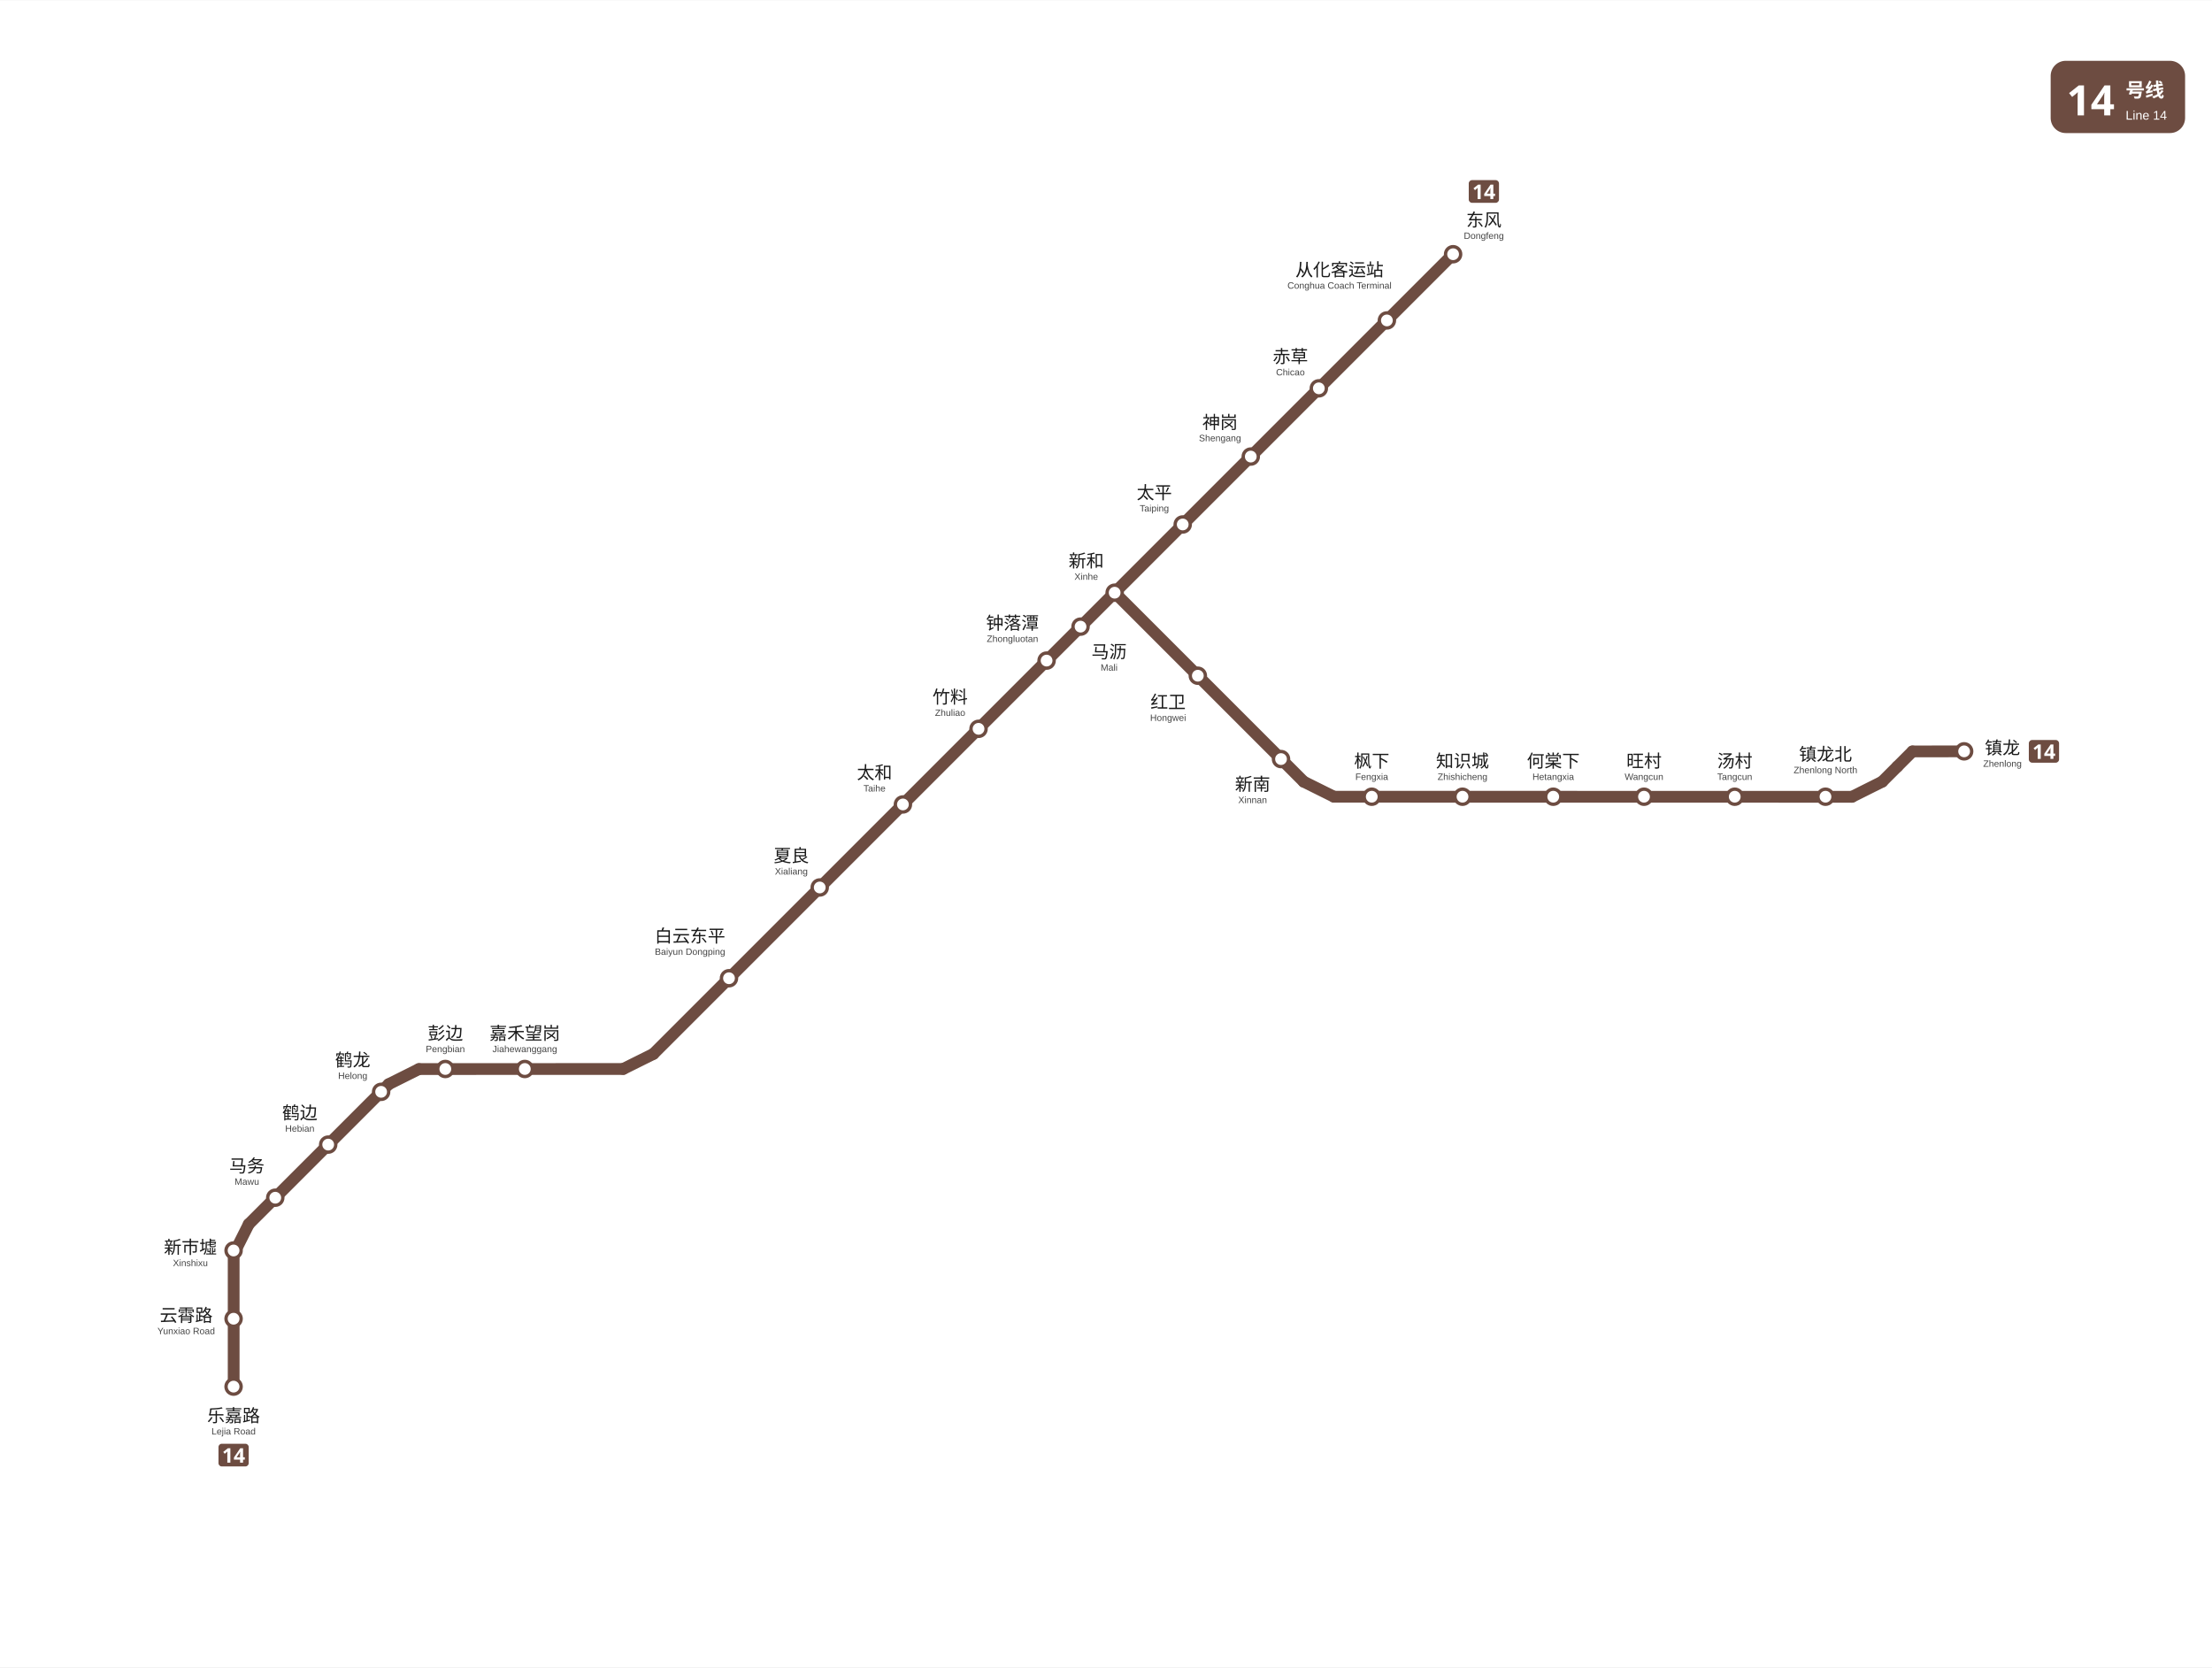
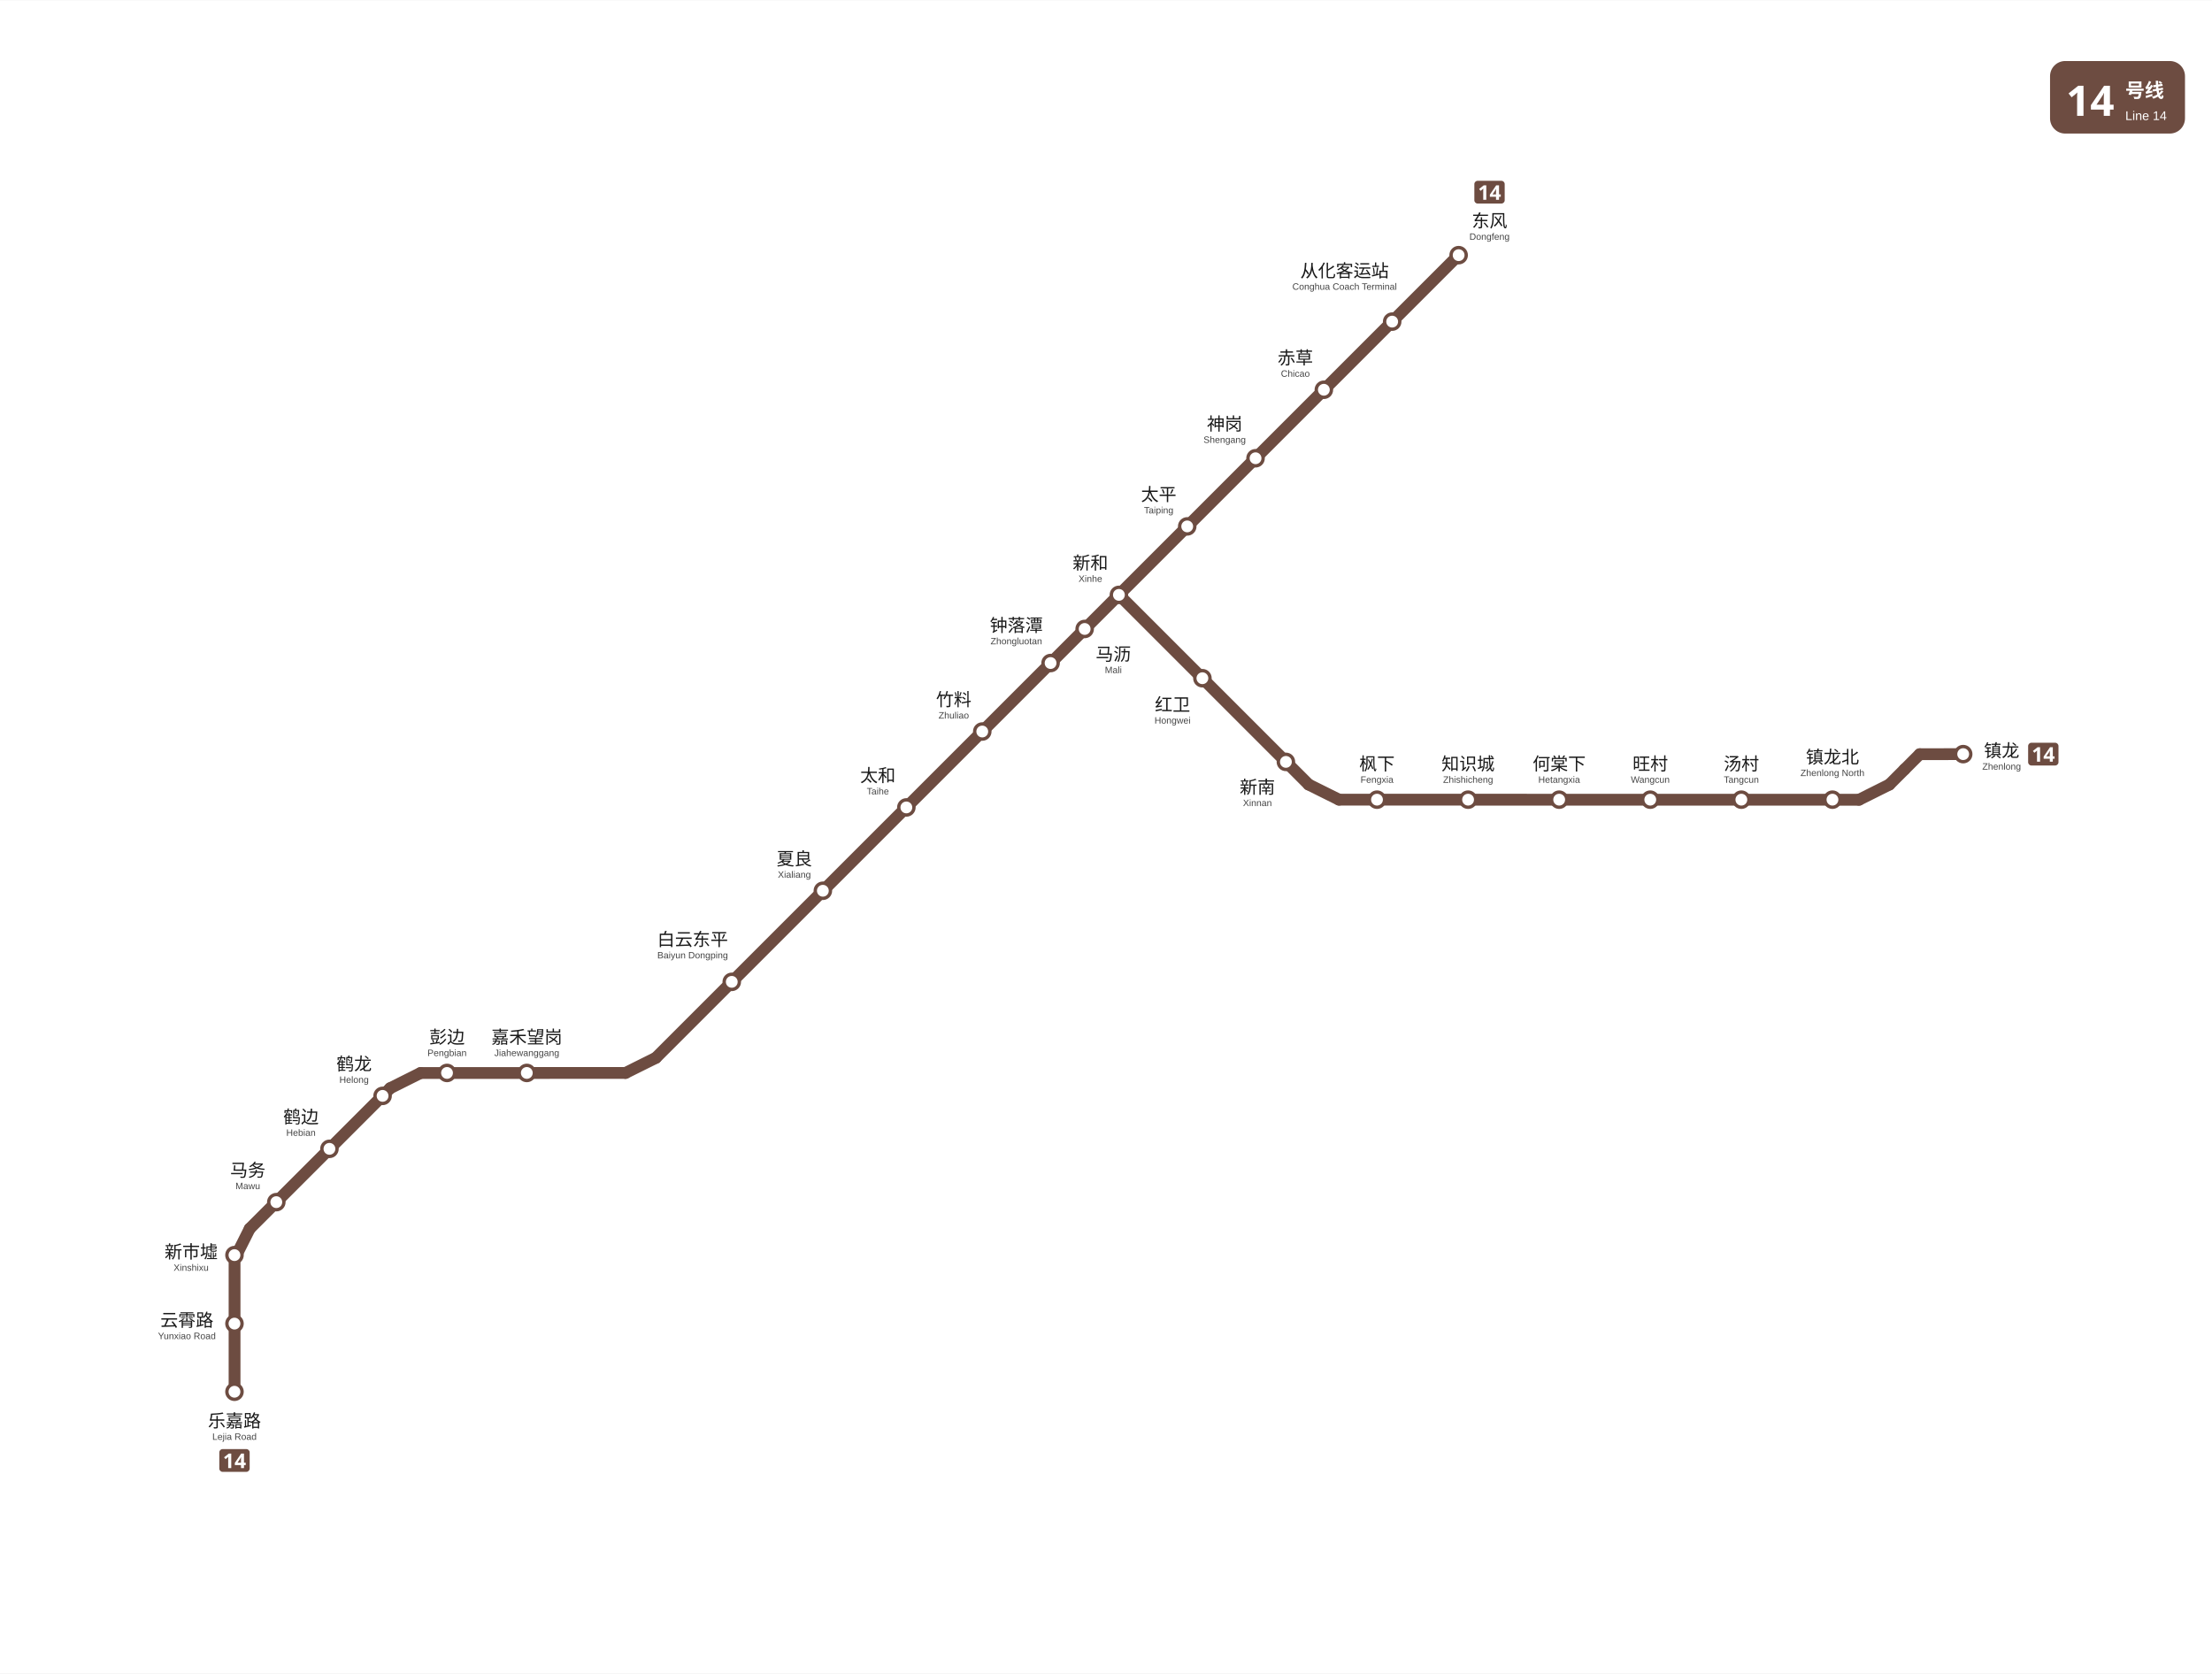
- <svg xmlns="http://www.w3.org/2000/svg" viewBox="1186.2 -57.7 1316.3 991.9" data-pins="东风,乐嘉路,云霄路,从化客运站,何棠下,嘉禾望岗,夏良,太和,太平,彭边,新南,新和,新市墟,旺村,枫下,汤村,白云东平,知识城,神岗,竹料,红卫,赤草,钟落潭,镇龙,镇龙北,马务,马沥,鹤边,鹤龙" width="1316" height="992">
-   <rect x="1186.2" y="-57.688" width="1316.295" height="991.888" fill="#ffffff" />
+ <svg xmlns="http://www.w3.org/2000/svg" viewBox="1186.2 -57.7 1311.3 991.9" data-pins="东风,乐嘉路,云霄路,从化客运站,何棠下,嘉禾望岗,夏良,太和,太平,彭边,新南,新和,新市墟,旺村,枫下,汤村,白云东平,知识城,神岗,竹料,红卫,赤草,钟落潭,镇龙,镇龙北,马务,马沥,鹤边,鹤龙" width="1311" height="992">
+   <rect x="1186.2" y="-57.688" width="1311.295" height="991.888" fill="#ffffff" />
  <g id="走廊">
    <line x1="1325.25" y1="767.25" x2="1325.25" y2="690.75" style="fill:none;stroke:#6D4C41;stroke-width:7;stroke-linecap:round" />
    <line x1="1325.20" y1="688.50" x2="1334.25" y2="670.50" style="fill:none;stroke:#6D4C41;stroke-width:7;stroke-linecap:round" />
    <line x1="1334.25" y1="670.50" x2="1417.50" y2="587.25" style="fill:none;stroke:#6D4C41;stroke-width:7;stroke-linecap:round" />
    <line x1="1417.50" y1="587.25" x2="1435.50" y2="578.25" style="fill:none;stroke:#6D4C41;stroke-width:7;stroke-linecap:round" />
    <line x1="1435.50" y1="578.25" x2="1557.00" y2="578.20" style="fill:none;stroke:#6D4C41;stroke-width:7;stroke-linecap:round" />
    <line x1="1557.00" y1="578.20" x2="1575.00" y2="569.25" style="fill:none;stroke:#6D4C41;stroke-width:7;stroke-linecap:round" />
    <line x1="1575.00" y1="569.25" x2="1849.50" y2="294.75" style="fill:none;stroke:#6D4C41;stroke-width:7;stroke-linecap:round" />
    <line x1="1849.50" y1="294.75" x2="2050.88" y2="93.38" style="fill:none;stroke:#6D4C41;stroke-width:7;stroke-linecap:round" />
    <line x1="1849.50" y1="294.75" x2="1962.00" y2="407.25" style="fill:none;stroke:#6D4C41;stroke-width:7;stroke-linecap:round" />
    <line x1="1962.00" y1="407.25" x2="1980.00" y2="416.20" style="fill:none;stroke:#6D4C41;stroke-width:7;stroke-linecap:round" />
    <line x1="1980.00" y1="416.20" x2="2288.25" y2="416.25" style="fill:none;stroke:#6D4C41;stroke-width:7;stroke-linecap:round" />
    <line x1="2288.25" y1="416.25" x2="2306.25" y2="407.25" style="fill:none;stroke:#6D4C41;stroke-width:7;stroke-linecap:round" />
    <line x1="2306.25" y1="407.25" x2="2315.25" y2="398.25" style="fill:none;stroke:#6D4C41;stroke-width:7;stroke-linecap:round" />
    <line x1="2315.25" y1="398.25" x2="2324.25" y2="389.25" style="fill:none;stroke:#6D4C41;stroke-width:7;stroke-linecap:round" />
-     <line x1="2324.25" y1="389.25" x2="2355.00" y2="389.20" style="fill:none;stroke:#6D4C41;stroke-width:7;stroke-linecap:round" />
+     <line x1="2324.25" y1="389.25" x2="2350.00" y2="389.20" style="fill:none;stroke:#6D4C41;stroke-width:7;stroke-linecap:round" />
  </g>
  <g id="站圆">
    <circle cx="1325.2" cy="767.2" r="4.5" data-nm="乐嘉路" style="fill:#FFFFFF;stroke:#6D4C41;stroke-width:2" />
    <circle cx="1325.2" cy="726.8" r="4.5" data-nm="云霄路" style="fill:#FFFFFF;stroke:#6D4C41;stroke-width:2" />
    <circle cx="1325.2" cy="686.2" r="4.5" data-nm="新市墟" style="fill:#FFFFFF;stroke:#6D4C41;stroke-width:2" />
    <circle cx="1350.0" cy="654.8" r="4.5" data-nm="马务" style="fill:#FFFFFF;stroke:#6D4C41;stroke-width:2" />
    <circle cx="1381.5" cy="623.2" r="4.5" data-nm="鹤边" style="fill:#FFFFFF;stroke:#6D4C41;stroke-width:2" />
    <circle cx="1413.0" cy="591.8" r="4.5" data-nm="鹤龙" style="fill:#FFFFFF;stroke:#6D4C41;stroke-width:2" />
    <circle cx="1451.2" cy="578.2" r="4.5" data-nm="彭边" style="fill:#FFFFFF;stroke:#6D4C41;stroke-width:2" />
    <circle cx="1498.5" cy="578.2" r="4.5" data-nm="嘉禾望岗" style="fill:#FFFFFF;stroke:#6D4C41;stroke-width:2" />
    <circle cx="1620.0" cy="524.2" r="4.5" data-nm="白云东平" style="fill:#FFFFFF;stroke:#6D4C41;stroke-width:2" />
    <circle cx="1674.0" cy="470.2" r="4.5" data-nm="夏良" style="fill:#FFFFFF;stroke:#6D4C41;stroke-width:2" />
    <circle cx="1723.5" cy="420.8" r="4.5" data-nm="太和" style="fill:#FFFFFF;stroke:#6D4C41;stroke-width:2" />
    <circle cx="1768.5" cy="375.8" r="4.5" data-nm="竹料" style="fill:#FFFFFF;stroke:#6D4C41;stroke-width:2" />
    <circle cx="1809.0" cy="335.2" r="4.5" data-nm="钟落潭" style="fill:#FFFFFF;stroke:#6D4C41;stroke-width:2" />
    <circle cx="1829.2" cy="315.0" r="4.5" data-nm="马沥" style="fill:#FFFFFF;stroke:#6D4C41;stroke-width:2" />
    <circle cx="1849.5" cy="294.8" r="4.5" data-nm="新和" style="fill:#FFFFFF;stroke:#6D4C41;stroke-width:2" />
    <circle cx="1899.0" cy="344.2" r="4.5" data-nm="红卫" style="fill:#FFFFFF;stroke:#6D4C41;stroke-width:2" />
    <circle cx="1948.5" cy="393.8" r="4.5" data-nm="新南" style="fill:#FFFFFF;stroke:#6D4C41;stroke-width:2" />
    <circle cx="2002.5" cy="416.2" r="4.5" data-nm="枫下" style="fill:#FFFFFF;stroke:#6D4C41;stroke-width:2" />
    <circle cx="2056.5" cy="416.2" r="4.5" data-nm="知识城" style="fill:#FFFFFF;stroke:#6D4C41;stroke-width:2" />
    <circle cx="2110.5" cy="416.2" r="4.5" data-nm="何棠下" style="fill:#FFFFFF;stroke:#6D4C41;stroke-width:2" />
    <circle cx="2164.5" cy="416.2" r="4.5" data-nm="旺村" style="fill:#FFFFFF;stroke:#6D4C41;stroke-width:2" />
    <circle cx="2218.5" cy="416.2" r="4.5" data-nm="汤村" style="fill:#FFFFFF;stroke:#6D4C41;stroke-width:2" />
    <circle cx="2272.5" cy="416.2" r="4.5" data-nm="镇龙北" style="fill:#FFFFFF;stroke:#6D4C41;stroke-width:2" />
-     <circle cx="2355.0" cy="389.2" r="4.5" data-nm="镇龙" style="fill:#FFFFFF;stroke:#6D4C41;stroke-width:2" />
+     <circle cx="2350.0" cy="389.2" r="4.5" data-nm="镇龙" style="fill:#FFFFFF;stroke:#6D4C41;stroke-width:2" />
    <circle cx="1890.0" cy="254.2" r="4.5" data-nm="太平" style="fill:#FFFFFF;stroke:#6D4C41;stroke-width:2" />
    <circle cx="1930.5" cy="213.8" r="4.5" data-nm="神岗" style="fill:#FFFFFF;stroke:#6D4C41;stroke-width:2" />
    <circle cx="1971.0" cy="173.2" r="4.5" data-nm="赤草" style="fill:#FFFFFF;stroke:#6D4C41;stroke-width:2" />
    <circle cx="2011.5" cy="132.8" r="4.5" data-nm="从化客运站" style="fill:#FFFFFF;stroke:#6D4C41;stroke-width:2" />
    <circle cx="2050.9" cy="93.4" r="4.5" data-nm="东风" style="fill:#FFFFFF;stroke:#6D4C41;stroke-width:2" />
  </g>
  <g id="线路徽标">
-     <g data-badge="header" transform="translate(2406.49 -21.6883)" data-ink="#FFFFFF" data-box="2406.5,-21.7,2486.5,21.3" data-chip="2406.5,-21.7,2486.5,21.3">
+     <g data-badge="header" transform="translate(2401.49 -21.6883)" data-ink="#FFFFFF" data-box="2401.5,-21.7,2481.5,21.3" data-chip="2401.5,-21.7,2481.5,21.3">
      <rect x="0" y="0" width="80.0" height="43.0" rx="9.0" fill="#6D4C41" />
      <text x="9.5" y="32.5" font-family="'Microsoft YaHei', sans-serif" font-size="25" font-weight="bold" fill="#FFFFFF">14</text>
      <text x="44.6" y="21.5" font-family="'Microsoft YaHei', sans-serif" font-size="11.5" font-weight="600" fill="#FFFFFF">号线</text>
      <text x="44.6" y="35.0" font-family="Arial, sans-serif" font-size="7.5" fill="#FFFFFF">Line 14</text>
    </g>
    <g data-badge="chip" transform="translate(1316.21 801.2)" data-box="1316.2,801.2,1334.2,814.7">
      <path d="M16.04 13.49h-14.09c-1.07 0 -1.95 -0.88 -1.95 -1.95v-9.59c0 -1.07 0.88 -1.95 1.95 -1.95h14.09c1.07 0 1.95 0.88 1.95 1.95v9.59C17.99 12.61 17.11 13.49 16.04 13.49z" fill="#6D4C41" />
      <path d="M7.08 11.24h-1.81v-4.96c0 -0.2 0 -0.47 0.01 -0.81c0.01 -0.34 0.02 -0.64 0.04 -0.89c-0.04 0.05 -0.13 0.13 -0.26 0.26c-0.13 0.12 -0.25 0.23 -0.37 0.33l-0.98 0.79l-0.88 -1.09l2.76 -2.2h1.49V11.24z" fill="#FFFFFF" />
      <path d="M15.65 9.46h-1.03V11.24h-1.76v-1.78h-3.66v-1.26l3.76 -5.53h1.67v5.39h1.03V9.46zM12.85 8.06v-1.45c0 -0.18 0 -0.41 0.01 -0.67c0.01 -0.26 0.02 -0.51 0.03 -0.74c0.01 -0.23 0.02 -0.38 0.03 -0.45h-0.05c-0.07 0.16 -0.15 0.32 -0.23 0.47c-0.08 0.15 -0.18 0.31 -0.28 0.47l-1.57 2.38H12.85z" fill="#FFFFFF" />
    </g>
    <g data-badge="chip" transform="translate(2060.21 49.3193)" data-box="2060.2,49.3,2078.2,62.8">
      <path d="M16.04 13.49h-14.09c-1.07 0 -1.95 -0.88 -1.95 -1.95v-9.59c0 -1.07 0.88 -1.95 1.95 -1.95h14.09c1.07 0 1.95 0.88 1.95 1.95v9.59C17.99 12.61 17.11 13.49 16.04 13.49z" fill="#6D4C41" />
      <path d="M7.08 11.24h-1.81v-4.96c0 -0.2 0 -0.47 0.01 -0.81c0.01 -0.34 0.02 -0.64 0.04 -0.89c-0.04 0.05 -0.13 0.13 -0.26 0.26c-0.13 0.12 -0.25 0.23 -0.37 0.33l-0.98 0.79l-0.88 -1.09l2.76 -2.2h1.49V11.24z" fill="#FFFFFF" />
      <path d="M15.65 9.46h-1.03V11.24h-1.76v-1.78h-3.66v-1.26l3.76 -5.53h1.67v5.39h1.03V9.46zM12.85 8.06v-1.45c0 -0.18 0 -0.41 0.01 -0.67c0.01 -0.26 0.02 -0.51 0.03 -0.74c0.01 -0.23 0.02 -0.38 0.03 -0.45h-0.05c-0.07 0.16 -0.15 0.32 -0.23 0.47c-0.08 0.15 -0.18 0.31 -0.28 0.47l-1.57 2.38H12.85z" fill="#FFFFFF" />
    </g>
-     <g data-badge="chip" transform="translate(2393.5 382.455)" data-box="2393.5,382.5,2411.5,395.9">
+     <g data-badge="chip" transform="translate(2388.5 382.455)" data-box="2388.5,382.5,2406.5,395.9">
      <path d="M16.04 13.49h-14.09c-1.07 0 -1.95 -0.88 -1.95 -1.95v-9.59c0 -1.07 0.88 -1.95 1.95 -1.95h14.09c1.07 0 1.95 0.88 1.95 1.95v9.59C17.99 12.61 17.11 13.49 16.04 13.49z" fill="#6D4C41" />
      <path d="M7.08 11.24h-1.81v-4.96c0 -0.2 0 -0.47 0.01 -0.81c0.01 -0.34 0.02 -0.64 0.04 -0.89c-0.04 0.05 -0.13 0.13 -0.26 0.26c-0.13 0.12 -0.25 0.23 -0.37 0.33l-0.98 0.79l-0.88 -1.09l2.76 -2.2h1.49V11.24z" fill="#FFFFFF" />
      <path d="M15.65 9.46h-1.03V11.24h-1.76v-1.78h-3.66v-1.26l3.76 -5.53h1.67v5.39h1.03V9.46zM12.85 8.06v-1.45c0 -0.18 0 -0.41 0.01 -0.67c0.01 -0.26 0.02 -0.51 0.03 -0.74c0.01 -0.23 0.02 -0.38 0.03 -0.45h-0.05c-0.07 0.16 -0.15 0.32 -0.23 0.47c-0.08 0.15 -0.18 0.31 -0.28 0.47l-1.57 2.38H12.85z" fill="#FFFFFF" />
    </g>
  </g>
  <g id="站名标注" font-family="'Microsoft YaHei', 'PingFang SC', sans-serif">
    <text x="1325.2" y="788.2" text-anchor="middle" font-size="10.5" font-weight="500" fill="#1a1a1a">乐嘉路</text>
    <text x="1325.2" y="795.7" text-anchor="middle" font-size="5.5" font-family="Arial, sans-serif" fill="#444444">Lejia Road</text>
    <text x="1297.0" y="728.5" text-anchor="middle" font-size="10.5" font-weight="500" fill="#1a1a1a">云霄路</text>
    <text x="1297.0" y="736.0" text-anchor="middle" font-size="5.5" font-family="Arial, sans-serif" fill="#444444">Yunxiao Road</text>
    <text x="1299.5" y="688.0" text-anchor="middle" font-size="10.5" font-weight="500" fill="#1a1a1a">新市墟</text>
    <text x="1299.5" y="695.5" text-anchor="middle" font-size="5.5" font-family="Arial, sans-serif" fill="#444444">Xinshixu</text>
    <text x="1333.1" y="639.6" text-anchor="middle" font-size="10.5" font-weight="500" fill="#1a1a1a">马务</text>
    <text x="1333.1" y="647.1" text-anchor="middle" font-size="5.5" font-family="Arial, sans-serif" fill="#444444">Mawu</text>
    <text x="1364.6" y="608.0" text-anchor="middle" font-size="10.5" font-weight="500" fill="#1a1a1a">鹤边</text>
    <text x="1364.6" y="615.5" text-anchor="middle" font-size="5.5" font-family="Arial, sans-serif" fill="#444444">Hebian</text>
    <text x="1451.2" y="560.7" text-anchor="middle" font-size="10.5" font-weight="500" fill="#1a1a1a">彭边</text>
    <text x="1451.2" y="568.2" text-anchor="middle" font-size="5.5" font-family="Arial, sans-serif" fill="#444444">Pengbian</text>
    <text x="1498.5" y="560.7" text-anchor="middle" font-size="10.5" font-weight="500" fill="#1a1a1a">嘉禾望岗</text>
    <text x="1498.5" y="568.2" text-anchor="middle" font-size="5.5" font-family="Arial, sans-serif" fill="#444444">Jiahewanggang</text>
    <text x="1596.8" y="502.8" text-anchor="middle" font-size="10.5" font-weight="500" fill="#1a1a1a">白云东平</text>
    <text x="1596.8" y="510.3" text-anchor="middle" font-size="5.5" font-family="Arial, sans-serif" fill="#444444">Baiyun Dongping</text>
    <text x="1657.1" y="455.0" text-anchor="middle" font-size="10.5" font-weight="500" fill="#1a1a1a">夏良</text>
    <text x="1657.1" y="462.5" text-anchor="middle" font-size="5.5" font-family="Arial, sans-serif" fill="#444444">Xialiang</text>
    <text x="1706.6" y="405.6" text-anchor="middle" font-size="10.5" font-weight="500" fill="#1a1a1a">太和</text>
    <text x="1706.6" y="413.1" text-anchor="middle" font-size="5.5" font-family="Arial, sans-serif" fill="#444444">Taihe</text>
    <text x="1751.6" y="360.6" text-anchor="middle" font-size="10.5" font-weight="500" fill="#1a1a1a">竹料</text>
    <text x="1751.6" y="368.1" text-anchor="middle" font-size="5.5" font-family="Arial, sans-serif" fill="#444444">Zhuliao</text>
    <text x="1788.7" y="316.6" text-anchor="middle" font-size="10.5" font-weight="500" fill="#1a1a1a">钟落潭</text>
    <text x="1788.7" y="324.1" text-anchor="middle" font-size="5.5" font-family="Arial, sans-serif" fill="#444444">Zhongluotan</text>
    <text x="1846.2" y="333.7" text-anchor="middle" font-size="10.5" font-weight="500" fill="#1a1a1a">马沥</text>
    <text x="1846.2" y="341.2" text-anchor="middle" font-size="5.5" font-family="Arial, sans-serif" fill="#444444">Mali</text>
    <text x="1881.3" y="363.6" text-anchor="middle" font-size="10.5" font-weight="500" fill="#1a1a1a">红卫</text>
    <text x="1881.3" y="371.1" text-anchor="middle" font-size="5.5" font-family="Arial, sans-serif" fill="#444444">Hongwei</text>
    <text x="2002.5" y="398.7" text-anchor="middle" font-size="10.5" font-weight="500" fill="#1a1a1a">枫下</text>
    <text x="2002.5" y="406.2" text-anchor="middle" font-size="5.5" font-family="Arial, sans-serif" fill="#444444">Fengxia</text>
    <text x="2056.5" y="398.7" text-anchor="middle" font-size="10.5" font-weight="500" fill="#1a1a1a">知识城</text>
    <text x="2056.5" y="406.2" text-anchor="middle" font-size="5.5" font-family="Arial, sans-serif" fill="#444444">Zhishicheng</text>
    <text x="2110.5" y="398.7" text-anchor="middle" font-size="10.5" font-weight="500" fill="#1a1a1a">何棠下</text>
    <text x="2110.5" y="406.2" text-anchor="middle" font-size="5.5" font-family="Arial, sans-serif" fill="#444444">Hetangxia</text>
    <text x="2164.5" y="398.7" text-anchor="middle" font-size="10.5" font-weight="500" fill="#1a1a1a">旺村</text>
    <text x="2164.5" y="406.2" text-anchor="middle" font-size="5.5" font-family="Arial, sans-serif" fill="#444444">Wangcun</text>
    <text x="2218.5" y="398.7" text-anchor="middle" font-size="10.5" font-weight="500" fill="#1a1a1a">汤村</text>
    <text x="2218.5" y="406.2" text-anchor="middle" font-size="5.5" font-family="Arial, sans-serif" fill="#444444">Tangcun</text>
    <text x="2272.5" y="394.7" text-anchor="middle" font-size="10.5" font-weight="500" fill="#1a1a1a">镇龙北</text>
    <text x="2272.5" y="402.2" text-anchor="middle" font-size="5.5" font-family="Arial, sans-serif" fill="#444444">Zhenlong North</text>
-     <text x="2377.8" y="390.9" text-anchor="middle" font-size="10.5" font-weight="500" fill="#1a1a1a">镇龙</text>
-     <text x="2377.8" y="398.4" text-anchor="middle" font-size="5.5" font-family="Arial, sans-serif" fill="#444444">Zhenlong</text>
+     <text x="2372.8" y="390.9" text-anchor="middle" font-size="10.5" font-weight="500" fill="#1a1a1a">镇龙</text>
+     <text x="2372.8" y="398.4" text-anchor="middle" font-size="5.5" font-family="Arial, sans-serif" fill="#444444">Zhenlong</text>
    <text x="1873.1" y="239.0" text-anchor="middle" font-size="10.5" font-weight="500" fill="#1a1a1a">太平</text>
    <text x="1873.1" y="246.5" text-anchor="middle" font-size="5.5" font-family="Arial, sans-serif" fill="#444444">Taiping</text>
    <text x="1912.2" y="197.2" text-anchor="middle" font-size="10.5" font-weight="500" fill="#1a1a1a">神岗</text>
    <text x="1912.2" y="204.7" text-anchor="middle" font-size="5.5" font-family="Arial, sans-serif" fill="#444444">Shengang</text>
    <text x="1954.1" y="158.0" text-anchor="middle" font-size="10.5" font-weight="500" fill="#1a1a1a">赤草</text>
    <text x="1954.1" y="165.5" text-anchor="middle" font-size="5.5" font-family="Arial, sans-serif" fill="#444444">Chicao</text>
    <text x="1983.3" y="106.4" text-anchor="middle" font-size="10.5" font-weight="500" fill="#1a1a1a">从化客运站</text>
    <text x="1983.3" y="113.9" text-anchor="middle" font-size="5.5" font-family="Arial, sans-serif" fill="#444444">Conghua Coach Terminal</text>
    <text x="2069.2" y="76.8" text-anchor="middle" font-size="10.5" font-weight="500" fill="#1a1a1a">东风</text>
    <text x="2069.2" y="84.3" text-anchor="middle" font-size="5.5" font-family="Arial, sans-serif" fill="#444444">Dongfeng</text>
    <text x="1396.1" y="576.6" text-anchor="middle" font-size="10.5" font-weight="500" fill="#1a1a1a">鹤龙</text>
    <text x="1396.1" y="584.1" text-anchor="middle" font-size="5.5" font-family="Arial, sans-serif" fill="#444444">Helong</text>
    <text x="1832.6" y="279.6" text-anchor="middle" font-size="10.5" font-weight="500" fill="#1a1a1a">新和</text>
    <text x="1832.6" y="287.1" text-anchor="middle" font-size="5.5" font-family="Arial, sans-serif" fill="#444444">Xinhe</text>
    <text x="1931.6" y="412.5" text-anchor="middle" font-size="10.5" font-weight="500" fill="#1a1a1a">新南</text>
    <text x="1931.6" y="420.0" text-anchor="middle" font-size="5.5" font-family="Arial, sans-serif" fill="#444444">Xinnan</text>
  </g>
</svg>
